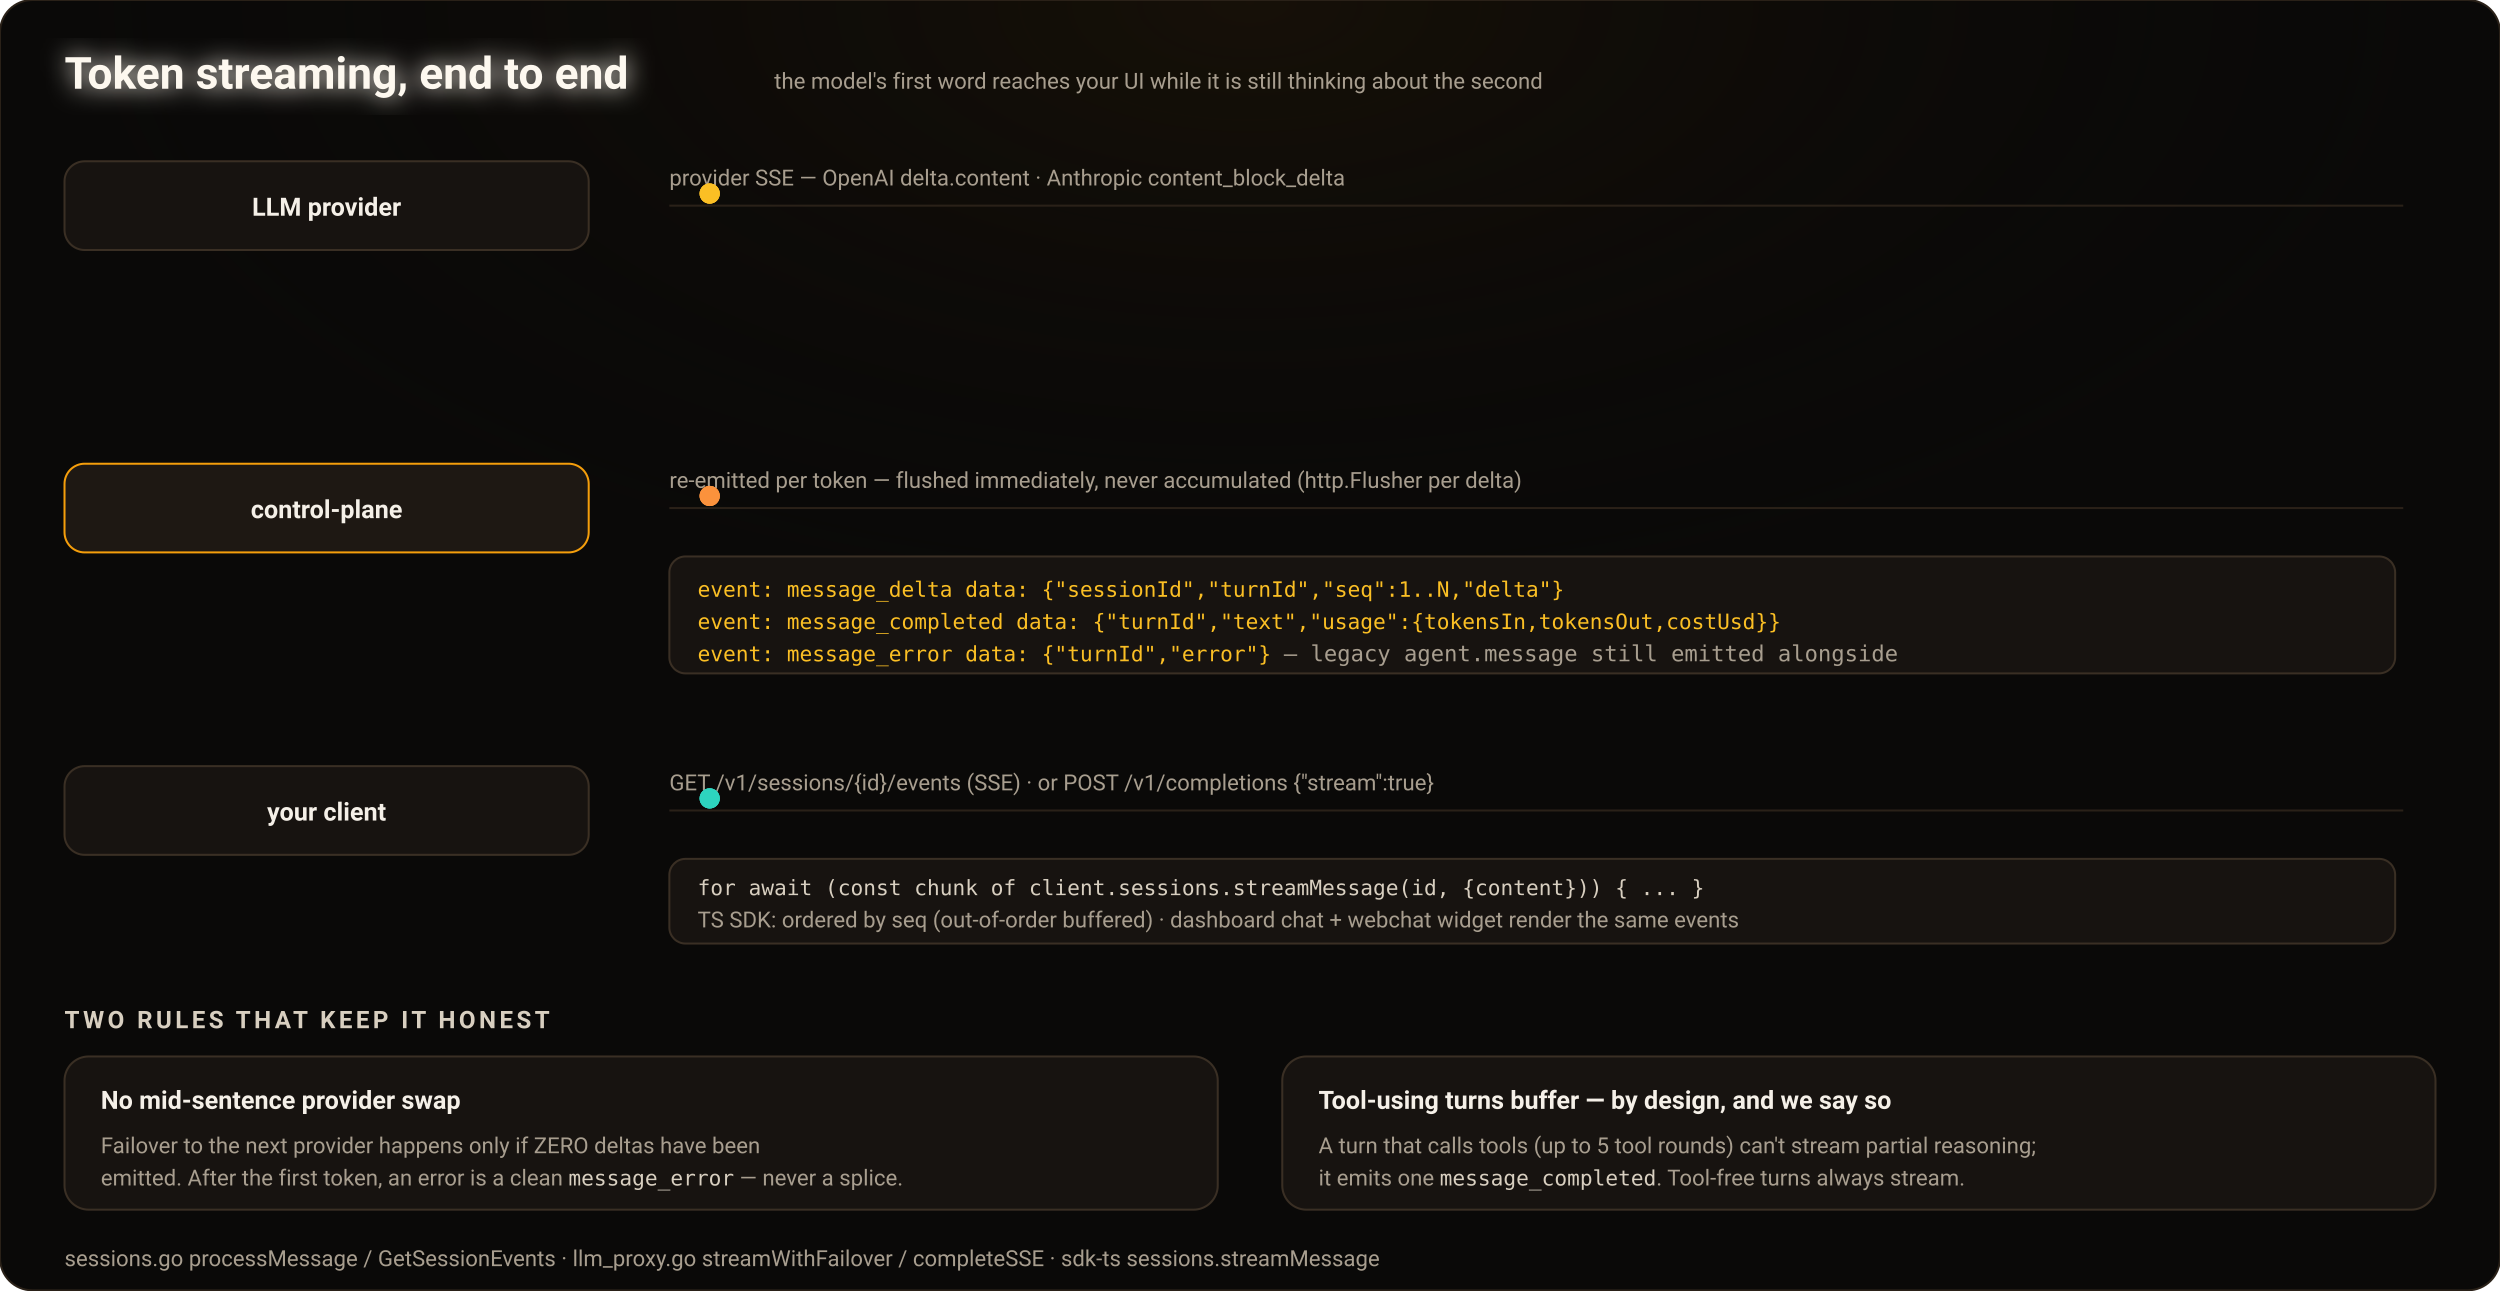
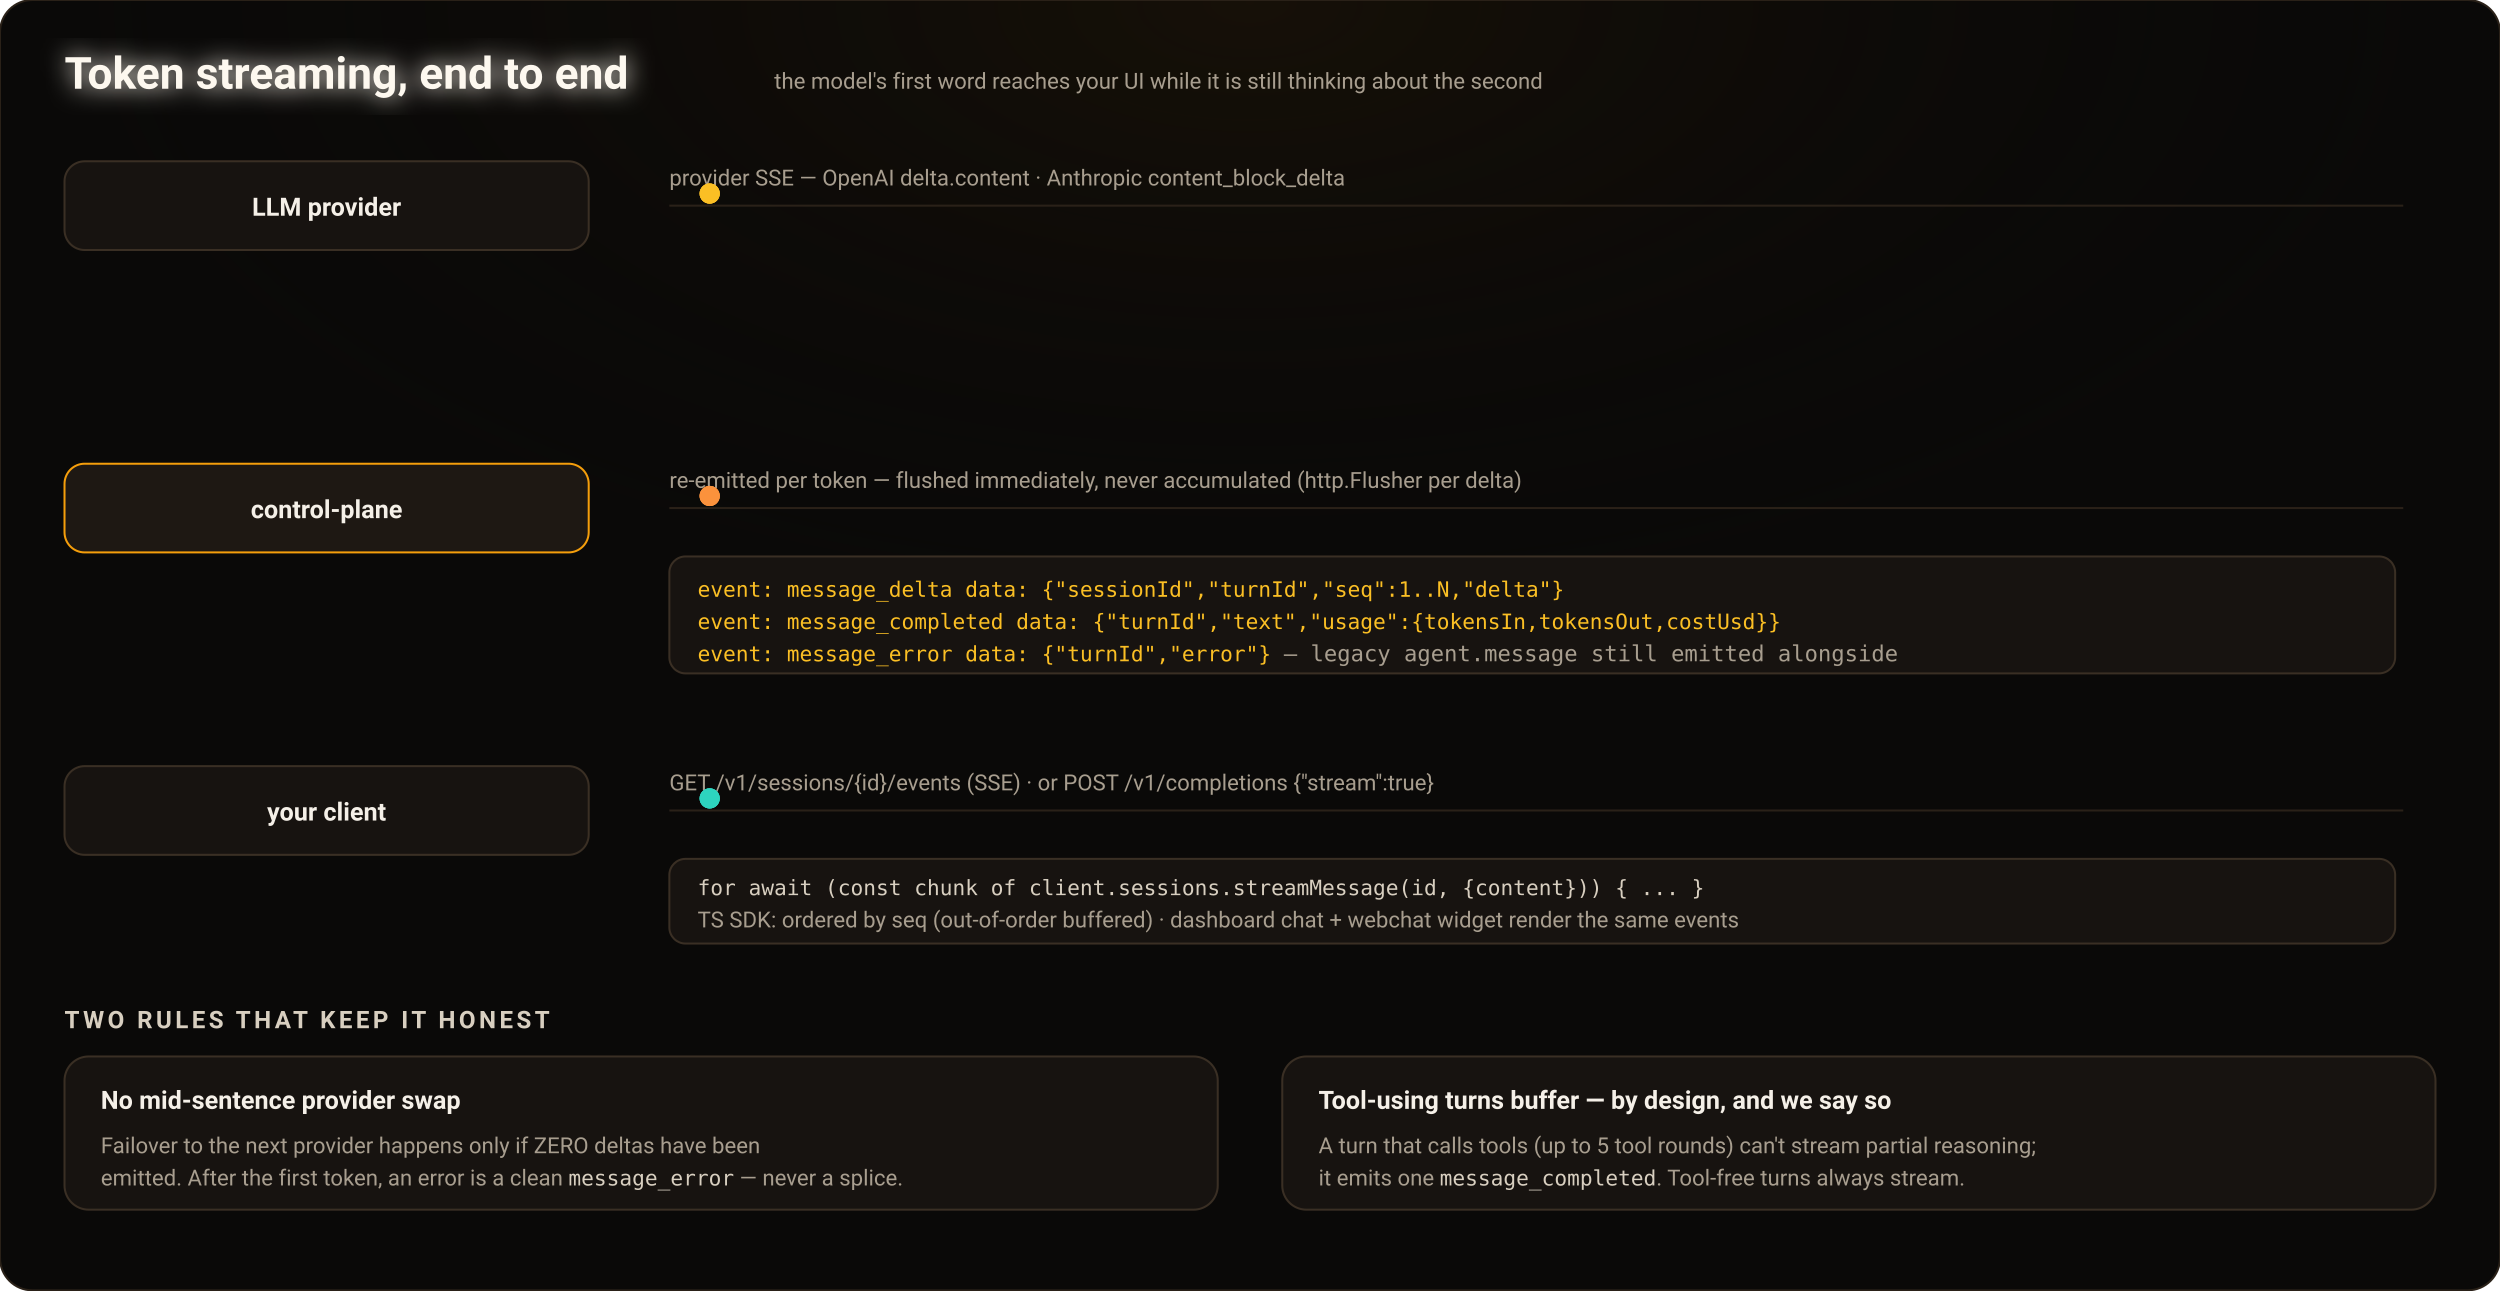
<svg xmlns="http://www.w3.org/2000/svg" width="1240" height="640" viewBox="0 0 1240 640" font-family="ui-sans-serif, system-ui, -apple-system, Segoe UI, Roboto, Helvetica, Arial, sans-serif" role="img" aria-label="Token streaming sequence — provider deltas flow through the session SSE to your client, with the failover rule and the tool-turn buffering exception">
  <defs>
    <radialGradient id="str-vign" cx="50%" cy="0%" r="90%">
      <stop offset="0%" stop-color="#201607" stop-opacity=".55" />
      <stop offset="55%" stop-color="#0a0908" stop-opacity="0" />
    </radialGradient>
    <filter id="str-glowf" x="-40%" y="-40%" width="180%" height="180%">
      <feGaussianBlur stdDeviation="6" result="b" />
      <feMerge>
        <feMergeNode in="b" />
        <feMergeNode in="SourceGraphic" />
      </feMerge>
    </filter>
    <marker id="ss-arr" viewBox="0 0 10 10" refX="9" refY="5" markerWidth="7" markerHeight="7" orient="auto-start-reverse">
      <path d="M0 0 L10 5 L0 10 z" fill="#8a7d6b" />
    </marker>
    <style>
      .t    { fill:#f5f0e8; }
      .sub  { fill:#a89e8f; font-size:11px; }
      .h    { fill:#fdf8ef; font-weight:700; }
      .code { fill:#fbbf24; font-size:10.5px; font-family:ui-monospace,SFMono-Regular,Menlo,monospace; }
      .mono { fill:#d8cfc0; font-size:10.5px; font-family:ui-monospace,SFMono-Regular,Menlo,monospace; }
      .band { fill:#d8cfc0; font-size:12px; font-weight:700; letter-spacing:.14em; }
      .lane { stroke:#2a2118; stroke-width:1; }
      .tok  { animation:ss-tok 2.4s linear infinite; }
      .tok2 { animation:ss-tok 2.4s linear infinite; animation-delay:.8s; }
      .tok3 { animation:ss-tok 2.4s linear infinite; animation-delay:1.6s; }
      @keyframes ss-tok { 0% { transform:translateX(0); opacity:0; } 8% { opacity:1; } 92% { opacity:1; } 100% { transform:translateX(560px); opacity:0; } }
      @media (prefers-reduced-motion: reduce) { .tok,.tok2,.tok3 { animation:none; opacity:.7; } }
      .hotspot { fill:transparent; cursor:pointer; transition:fill .15s; }
      .hotspot:hover { fill:rgba(255,255,255,.06); }
    </style>
  </defs>
  <rect x="0" y="0" width="1240" height="640" rx="16" fill="#0a0908" />
  <rect x="0" y="0" width="1240" height="640" rx="16" fill="url(#str-vign)" />
  <rect x="0" y="0" width="1240" height="640" rx="16" fill="none" stroke="#2a2118" />
  <text x="32" y="44" class="h" font-size="22" filter="url(#str-glowf)">Token streaming, end to end</text>
  <text x="384" y="44" class="sub" font-size="13">the model's first word reaches your UI while it is still thinking about the second</text>
  <g transform="translate(32,80)">
    <rect x="0" y="0" width="260" height="44" rx="10" fill="#171310" stroke="#3a2f24" />
    <text x="130" y="27" text-anchor="middle" class="t" font-size="12.5" font-weight="700">LLM provider</text>
    <rect x="0" y="150" width="260" height="44" rx="10" fill="#1e1813" stroke="#f59e0b" />
    <text x="130" y="177" text-anchor="middle" class="t" font-size="12.5" font-weight="700">control-plane</text>
    <rect x="0" y="300" width="260" height="44" rx="10" fill="#171310" stroke="#3a2f24" />
    <text x="130" y="327" text-anchor="middle" class="t" font-size="12.5" font-weight="700">your client</text>
    <line x1="300" y1="22" x2="1160" y2="22" class="lane" />
    <text x="300" y="12" class="sub">provider SSE — OpenAI delta.content · Anthropic content_block_delta</text>
    <g transform="translate(320,16)">
      <circle class="tok" r="5" fill="#fbbf24" />
    </g>
    <g transform="translate(320,16)">
      <circle class="tok2" r="5" fill="#fbbf24" />
    </g>
    <g transform="translate(320,16)">
      <circle class="tok3" r="5" fill="#fbbf24" />
    </g>
    <line x1="300" y1="172" x2="1160" y2="172" class="lane" />
    <text x="300" y="162" class="sub">re-emitted per token — flushed immediately, never accumulated (http.Flusher per delta)</text>
    <g transform="translate(320,166)">
      <circle class="tok" r="5" fill="#fb923c" />
    </g>
    <g transform="translate(320,166)">
      <circle class="tok2" r="5" fill="#fb923c" />
    </g>
    <g transform="translate(320,166)">
      <circle class="tok3" r="5" fill="#fb923c" />
    </g>
    <g transform="translate(300,196)">
      <rect x="0" y="0" width="856" height="58" rx="8" fill="#171310" stroke="#3a2f24" />
      <text x="14" y="20" class="code">event: message_delta   data: {"sessionId","turnId","seq":1..N,"delta"}</text>
      <text x="14" y="36" class="code">event: message_completed   data: {"turnId","text","usage":{tokensIn,tokensOut,costUsd}}</text>
      <text x="14" y="52" class="code">event: message_error   data: {"turnId","error"}   <tspan class="sub">— legacy agent.message still emitted alongside</tspan>
      </text>
    </g>
    <line x1="300" y1="322" x2="1160" y2="322" class="lane" />
    <text x="300" y="312" class="sub">GET /v1/sessions/{id}/events (SSE) · or POST /v1/completions {"stream":true}</text>
    <g transform="translate(320,316)">
      <circle class="tok" r="5" fill="#2dd4bf" />
    </g>
    <g transform="translate(320,316)">
      <circle class="tok2" r="5" fill="#2dd4bf" />
    </g>
    <g transform="translate(320,316)">
      <circle class="tok3" r="5" fill="#2dd4bf" />
    </g>
    <g transform="translate(300,346)">
      <rect x="0" y="0" width="856" height="42" rx="8" fill="#171310" stroke="#3a2f24" />
      <text x="14" y="18" class="mono">for await (const chunk of client.sessions.streamMessage(id, {content})) { ... }</text>
      <text x="14" y="34" class="sub">TS SDK: ordered by seq (out-of-order buffered) · dashboard chat + webchat widget render the same events</text>
    </g>
  </g>
  <text x="32" y="510" class="band" fill="#fbbf24">TWO RULES THAT KEEP IT HONEST</text>
  <g transform="translate(32,524)">
    <rect x="0" y="0" width="572" height="76" rx="12" fill="#171310" stroke="#3a2f24" />
    <text x="18" y="26" class="t" font-size="12.5" font-weight="700">No mid-sentence provider swap</text>
    <text x="18" y="48" class="sub">Failover to the next provider happens only if ZERO deltas have been</text>
    <text x="18" y="64" class="sub">emitted. After the first token, an error is a clean <tspan class="mono">message_error</tspan> — never a splice.</text>
    <rect x="604" y="0" width="572" height="76" rx="12" fill="#171310" stroke="#3a2f24" />
    <text x="622" y="26" class="t" font-size="12.5" font-weight="700">Tool-using turns buffer — by design, and we say so</text>
    <text x="622" y="48" class="sub">A turn that calls tools (up to 5 tool rounds) can't stream partial reasoning;</text>
    <text x="622" y="64" class="sub">it emits one <tspan class="mono">message_completed</tspan>. Tool-free turns always stream.</text>
  </g>
-   <text x="32" y="628" class="sub">sessions.go processMessage / GetSessionEvents · llm_proxy.go streamWithFailover / completeSSE · sdk-ts sessions.streamMessage</text>
  <a href="/runtime/streaming#sse">
    <rect class="hotspot" x="32" y="380" width="260" height="44" rx="10" />
  </a>
  <a href="/runtime/streaming#message_delta">
    <rect class="hotspot" x="332" y="276" width="856" height="58" rx="8" />
  </a>
  <a href="/runtime/streaming#sse">
    <rect class="hotspot" x="332" y="426" width="856" height="42" rx="8" />
  </a>
  <a href="/runtime/streaming">
    <rect class="hotspot" x="32" y="524" width="572" height="76" rx="12" />
  </a>
  <a href="/runtime/streaming">
    <rect class="hotspot" x="636" y="524" width="572" height="76" rx="12" />
  </a>
</svg>
